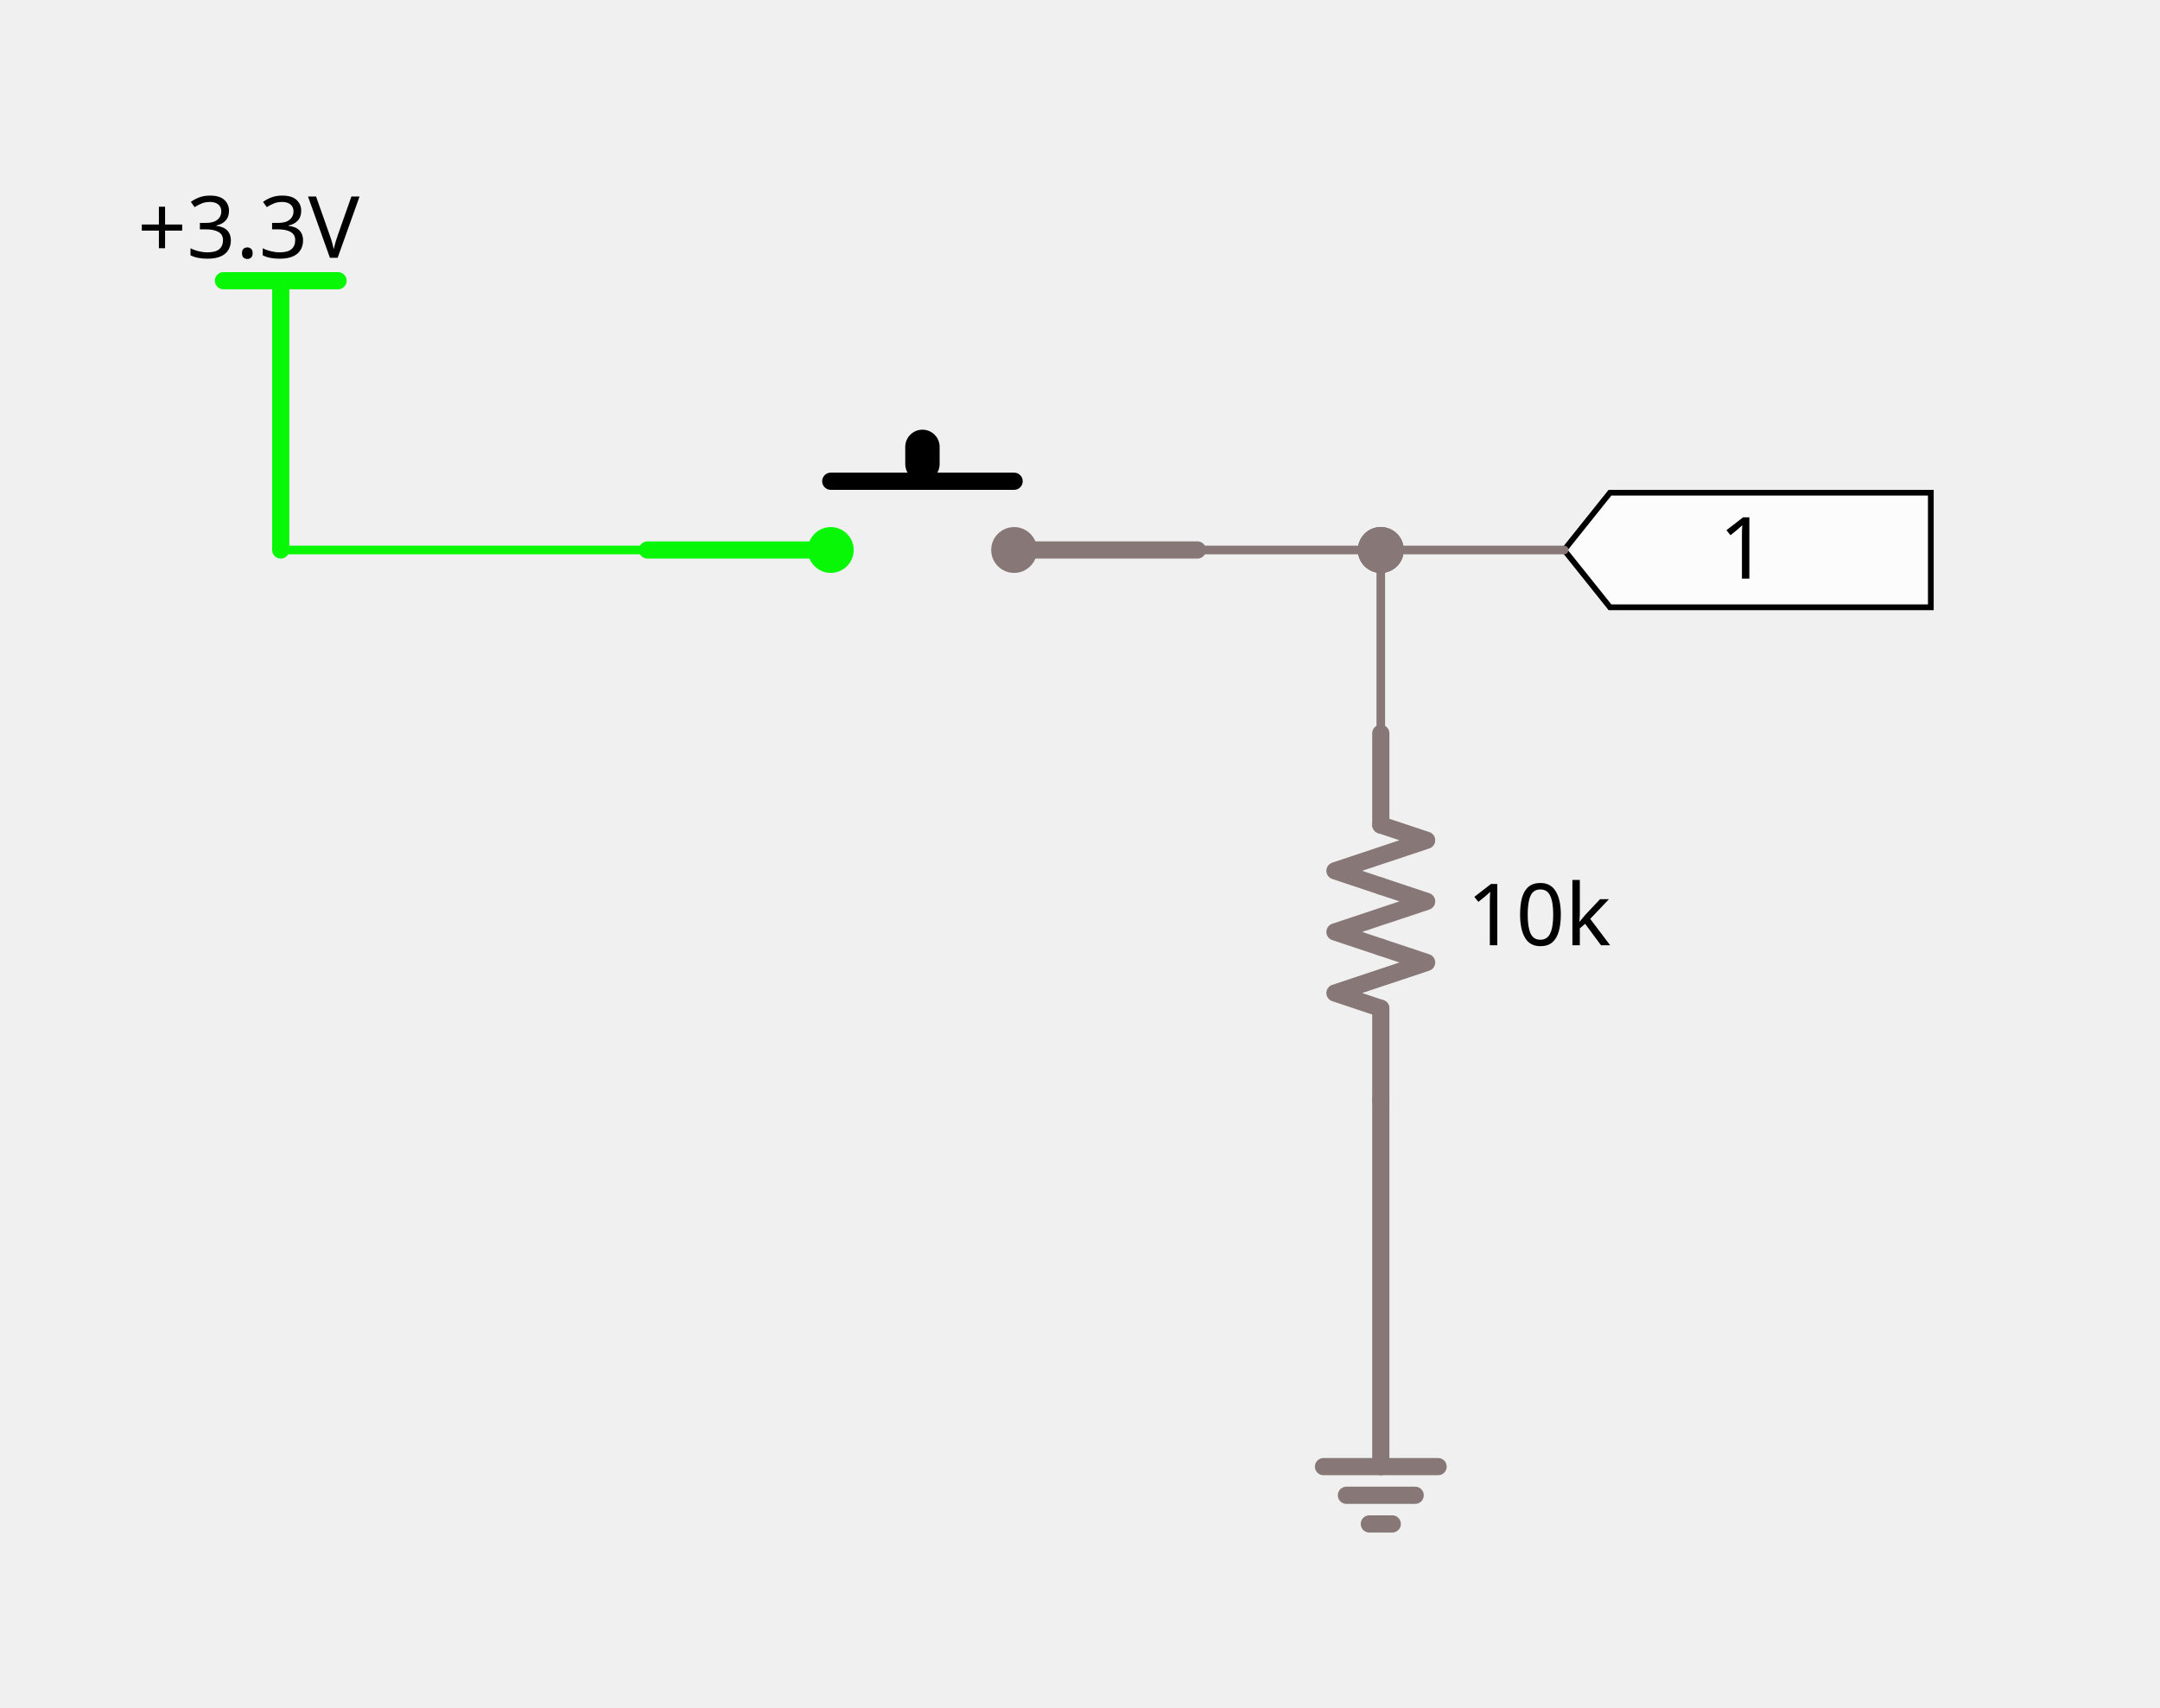
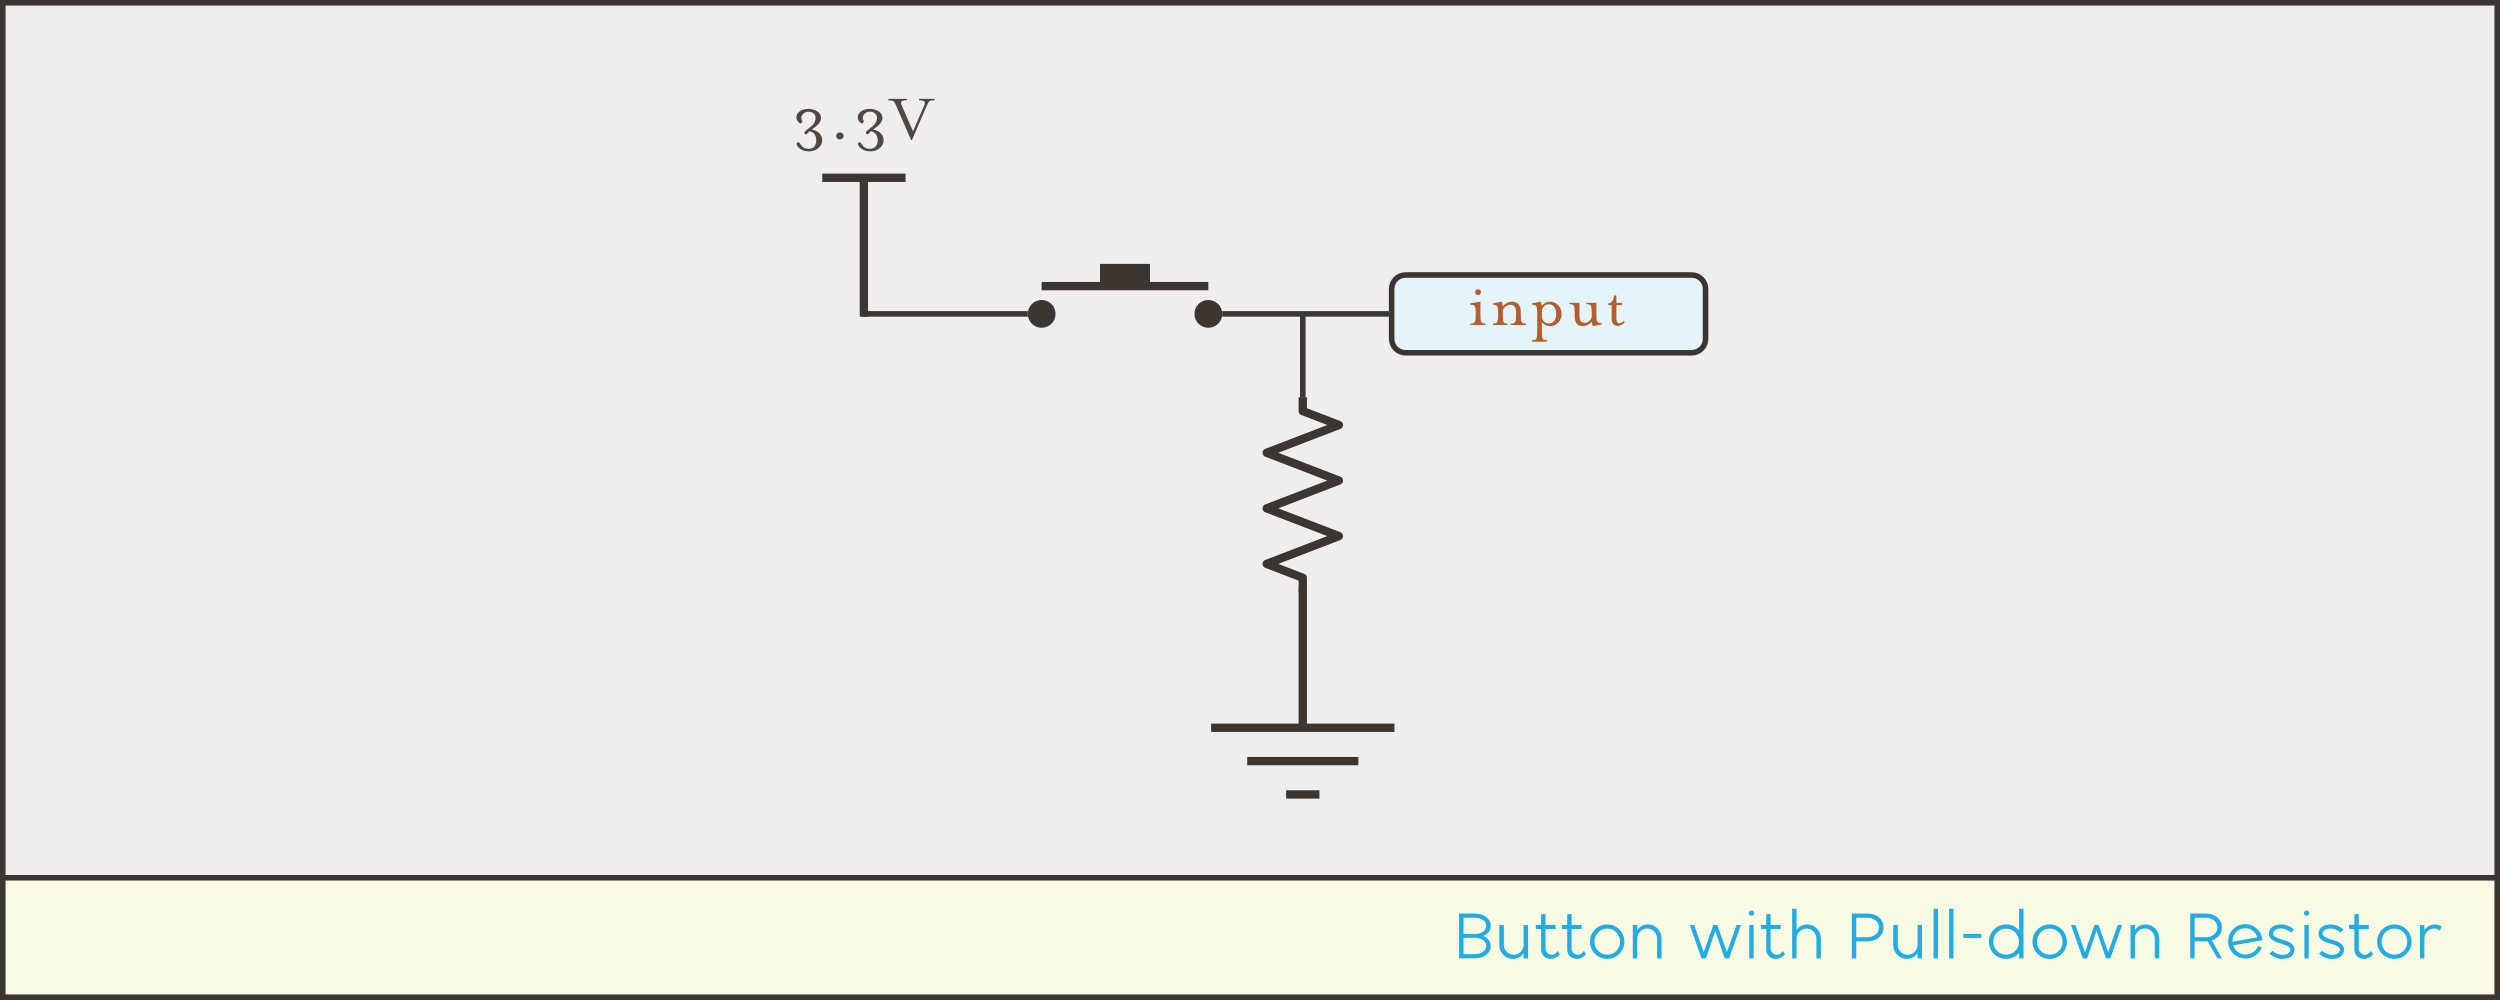
- <svg xmlns="http://www.w3.org/2000/svg" viewBox="47 64 377 298" preserveAspectRatio="xMinYMin meet" version="1.1">
-   <g class="SPST Push Switch">
-     <line x1="160" y1="160" x2="192" y2="160" stroke="#07F707" stroke-opacity="1" stroke-width="3" stroke-linecap="round" fill="none" />
-     <line x1="224" y1="160" x2="256" y2="160" stroke="#877777" stroke-opacity="1" stroke-width="3" stroke-linecap="round" fill="none" />
-     <ellipse cx="192" cy="160" rx="4" ry="4" fill="#07F707" fill-opacity="1" stroke="none" />
-     <ellipse cx="224" cy="160" rx="4" ry="4" fill="#877777" fill-opacity="1" stroke="none" />
-     <line x1="192" y1="148" x2="224" y2="148" stroke="#000000" stroke-opacity="1" stroke-width="3" stroke-linecap="round" fill="none" />
-     <line x1="208" y1="145" x2="208" y2="142" stroke="#000000" stroke-opacity="1" stroke-width="6" stroke-linecap="round" fill="none" />
-   </g>
-   <g class="DC Rail">
-     <line x1="86" y1="113" x2="106" y2="113" stroke="#07F707" stroke-opacity="1" stroke-width="3" stroke-linecap="round" fill="none" />
-     <line x1="96" y1="160" x2="96" y2="113" stroke="#07F707" stroke-opacity="1" stroke-width="3" stroke-linecap="round" fill="none" />
-     <text x="71" y="109" font-family="sans-serif" font-size="15">+3.3V</text>
-   </g>
-   <g class="Port">
-     <polygon fill="#FFFFFF" fill-opacity="0.831" stroke="none" points="320,160 328,150 384,150 384,170 328,170 " />
-     <polygon stroke="#000000" stroke-opacity="1" stroke-width="1" fill="none" points="320,160 328,150 384,150 384,170 328,170 " />
-     <text x="347" y="165" font-family="sans-serif" font-size="15">1</text>
-   </g>
-   <g class="Wire">
-     <line x1="160" y1="160" x2="96" y2="160" stroke="#07F707" stroke-opacity="1" stroke-width="1.5" stroke-linecap="round" fill="none" />
-   </g>
-   <g class="Wire">
-     <line x1="320" y1="160" x2="288" y2="160" stroke="#877777" stroke-opacity="1" stroke-width="1.5" stroke-linecap="round" fill="none" />
-     <ellipse cx="288" cy="160" rx="4" ry="4" fill="#877777" fill-opacity="1" stroke="none" />
-   </g>
-   <g class="Resistor">
-     <line x1="288" y1="192" x2="288" y2="208" stroke="#877777" stroke-opacity="1" stroke-width="3" stroke-linecap="round" fill="none" />
-     <line x1="288" y1="240" x2="288" y2="256" stroke="#877777" stroke-opacity="1" stroke-width="3" stroke-linecap="round" fill="none" />
-     <polyline stroke="#877777" stroke-opacity="1" stroke-linecap="round" stroke-linejoin="round" stroke-width="3" fill="none" points="288,208 296,210.667 288,213.333 280,216 288,218.667 " />
-     <polyline stroke="#877777" stroke-opacity="1" stroke-linecap="round" stroke-linejoin="round" stroke-width="3" fill="none" points="288,218.667 296,221.333 288,224 280,226.667 288,229.333 " />
-     <polyline stroke="#877777" stroke-opacity="1" stroke-linecap="round" stroke-linejoin="round" stroke-width="3" fill="none" points="288,229.333 296,232 288,234.667 280,237.333 288,240 " />
-     <text x="303" y="229" font-family="sans-serif" font-size="15">10k</text>
-   </g>
-   <g class="Ground">
-     <line x1="288" y1="256" x2="288" y2="320" stroke="#877777" stroke-opacity="1" stroke-width="3" stroke-linecap="round" fill="none" />
-     <line x1="298" y1="320" x2="278" y2="320" stroke="#877777" stroke-opacity="1" stroke-width="3" stroke-linecap="round" fill="none" />
-     <line x1="294" y1="325" x2="282" y2="325" stroke="#877777" stroke-opacity="1" stroke-width="3" stroke-linecap="round" fill="none" />
-     <line x1="290" y1="330" x2="286" y2="330" stroke="#877777" stroke-opacity="1" stroke-width="3" stroke-linecap="round" fill="none" />
-   </g>
-   <g class="Wire">
-     <line x1="288" y1="160" x2="256" y2="160" stroke="#877777" stroke-opacity="1" stroke-width="1.5" stroke-linecap="round" fill="none" />
-     <ellipse cx="288" cy="160" rx="4" ry="4" fill="#877777" fill-opacity="1" stroke="none" />
-   </g>
-   <g class="Wire">
-     <line x1="288" y1="192" x2="288" y2="160" stroke="#877777" stroke-opacity="1" stroke-width="1.5" stroke-linecap="round" fill="none" />
-     <ellipse cx="288" cy="160" rx="4" ry="4" fill="#877777" fill-opacity="1" stroke="none" />
+ <svg xmlns="http://www.w3.org/2000/svg" width="900px" height="360px" viewBox="0 0 900 360" version="1.1">
+   <g id="Pull-Down_Circuit" stroke="none" stroke-width="1" fill="none" fill-rule="evenodd">
+     <g id="Illustration_Frame">
+       <rect id="Rectangle" stroke="#3D3530" stroke-width="2" fill="#EEEEEE" x="1" y="1" width="898" height="358" />
+       <rect id="Rectangle-Copy" stroke="#3D3530" stroke-width="2" fill="#F8FAE4" x="1" y="316" width="898" height="43" />
+       <path d="M525.272,345 L525.272,328.872 L530.744,328.872 C532.552,328.872 533.992,329.296 535.064,330.144 C536.136,330.992 536.672,332.048 536.672,333.312 C536.672,334.096 536.436,334.808 535.964,335.448 C535.492,336.088 534.832,336.584 533.984,336.936 C534.832,337.288 535.492,337.784 535.964,338.424 C536.436,339.064 536.672,339.784 536.672,340.584 C536.672,341.848 536.136,342.9 535.064,343.74 C533.992,344.58 532.552,345 530.744,345 L525.272,345 Z M526.856,336.264 L530.744,336.264 C532.04,336.264 533.08,335.984 533.864,335.424 C534.648,334.864 535.04,334.168 535.04,333.336 C535.04,332.488 534.648,331.784 533.864,331.224 C533.08,330.664 532.04,330.384 530.744,330.384 L526.856,330.384 L526.856,336.264 Z M526.856,343.488 L530.744,343.488 C532.04,343.488 533.08,343.208 533.864,342.648 C534.648,342.088 535.04,341.384 535.04,340.536 C535.04,339.704 534.648,339.008 533.864,338.448 C533.08,337.888 532.04,337.608 530.744,337.608 L526.856,337.608 L526.856,343.488 Z M548.499,333 L550.083,333 L550.083,345 L548.499,345 L548.499,343.224 C547.523,344.536 546.243,345.192 544.659,345.192 C543.267,345.192 542.099,344.7 541.155,343.716 C540.211,342.732 539.739,341.52 539.739,340.08 L539.739,333 L541.371,333 L541.371,340.032 C541.371,341.056 541.715,341.924 542.403,342.636 C543.091,343.348 543.931,343.704 544.923,343.704 C545.931,343.704 546.779,343.348 547.467,342.636 C548.155,341.924 548.499,341.056 548.499,340.032 L548.499,333 Z M560.757,342.312 L561.549,343.536 C561.453,343.664 561.325,343.816 561.165,343.992 C561.005,344.168 560.645,344.412 560.085,344.724 C559.525,345.036 558.949,345.192 558.357,345.192 C557.349,345.192 556.505,344.892 555.825,344.292 C555.145,343.692 554.805,342.824 554.805,341.688 L554.805,334.44 L552.885,334.44 L552.885,332.976 L554.805,332.976 L554.805,329.184 L556.389,328.992 L556.389,332.976 L560.013,332.976 L560.013,334.44 L556.389,334.44 L556.389,341.328 C556.389,342.064 556.617,342.648 557.073,343.08 C557.529,343.512 558.053,343.728 558.645,343.728 C559.013,343.728 559.373,343.616 559.725,343.392 C560.077,343.168 560.337,342.948 560.505,342.732 C560.673,342.516 560.757,342.376 560.757,342.312 Z M570.136,342.312 L570.928,343.536 C570.832,343.664 570.704,343.816 570.544,343.992 C570.384,344.168 570.024,344.412 569.464,344.724 C568.904,345.036 568.328,345.192 567.736,345.192 C566.728,345.192 565.884,344.892 565.204,344.292 C564.524,343.692 564.184,342.824 564.184,341.688 L564.184,334.44 L562.264,334.44 L562.264,332.976 L564.184,332.976 L564.184,329.184 L565.768,328.992 L565.768,332.976 L569.392,332.976 L569.392,334.44 L565.768,334.44 L565.768,341.328 C565.768,342.064 565.996,342.648 566.452,343.08 C566.908,343.512 567.432,343.728 568.024,343.728 C568.392,343.728 568.752,343.616 569.104,343.392 C569.456,343.168 569.716,342.948 569.884,342.732 C570.052,342.516 570.136,342.376 570.136,342.312 Z M582.947,343.368 C581.747,344.584 580.291,345.192 578.579,345.192 C576.867,345.192 575.407,344.588 574.199,343.38 C572.991,342.172 572.387,340.712 572.387,339 C572.387,337.288 572.991,335.828 574.199,334.62 C575.407,333.412 576.867,332.808 578.579,332.808 C580.291,332.808 581.751,333.412 582.959,334.62 C584.167,335.828 584.771,337.288 584.771,339 C584.771,340.696 584.163,342.152 582.947,343.368 Z M578.603,343.68 C579.899,343.68 580.991,343.228 581.879,342.324 C582.767,341.42 583.211,340.312 583.211,339 C583.211,337.688 582.767,336.576 581.879,335.664 C580.991,334.752 579.899,334.296 578.603,334.296 C577.323,334.296 576.235,334.752 575.339,335.664 C574.443,336.576 573.995,337.688 573.995,339 C573.995,340.312 574.443,341.42 575.339,342.324 C576.235,343.228 577.323,343.68 578.603,343.68 Z M593.237,332.808 C594.629,332.808 595.797,333.3 596.741,334.284 C597.685,335.268 598.157,336.48 598.157,337.92 L598.157,345 L596.549,345 L596.549,337.968 C596.549,336.944 596.201,336.072 595.505,335.352 C594.809,334.632 593.965,334.272 592.973,334.272 C591.981,334.272 591.137,334.632 590.441,335.352 C589.745,336.072 589.397,336.944 589.397,337.968 L589.397,345 L587.813,345 L587.813,333 L589.397,333 L589.397,334.776 C590.373,333.464 591.653,332.808 593.237,332.808 Z M625.147,333 L626.731,333 L622.483,345 L620.899,345 L617.515,335.112 L614.131,345 L612.547,345 L608.323,333 L609.907,333 L613.339,342.768 L616.795,333 L618.235,333 L621.691,342.768 L625.147,333 Z M631.189,329.4 C631.013,329.592 630.789,329.688 630.517,329.688 C630.245,329.688 630.017,329.592 629.833,329.4 C629.649,329.208 629.557,328.984 629.557,328.728 C629.557,328.472 629.649,328.248 629.833,328.056 C630.017,327.864 630.245,327.768 630.517,327.768 C630.789,327.768 631.017,327.864 631.201,328.056 C631.385,328.248 631.477,328.472 631.477,328.728 C631.477,328.984 631.381,329.208 631.189,329.4 Z M629.725,345 L629.725,333 L631.309,333 L631.309,345 L629.725,345 Z M641.792,342.312 L642.584,343.536 C642.488,343.664 642.36,343.816 642.2,343.992 C642.04,344.168 641.68,344.412 641.12,344.724 C640.56,345.036 639.984,345.192 639.392,345.192 C638.384,345.192 637.54,344.892 636.86,344.292 C636.18,343.692 635.84,342.824 635.84,341.688 L635.84,334.44 L633.92,334.44 L633.92,332.976 L635.84,332.976 L635.84,329.184 L637.424,328.992 L637.424,332.976 L641.048,332.976 L641.048,334.44 L637.424,334.44 L637.424,341.328 C637.424,342.064 637.652,342.648 638.108,343.08 C638.564,343.512 639.088,343.728 639.68,343.728 C640.048,343.728 640.408,343.616 640.76,343.392 C641.112,343.168 641.372,342.948 641.54,342.732 C641.708,342.516 641.792,342.376 641.792,342.312 Z M650.595,332.808 C651.987,332.808 653.155,333.308 654.099,334.308 C655.043,335.308 655.515,336.528 655.515,337.968 L655.515,345 L653.907,345 L653.907,337.992 C653.907,336.952 653.563,336.076 652.875,335.364 C652.187,334.652 651.339,334.296 650.331,334.296 C649.339,334.296 648.495,334.652 647.799,335.364 C647.103,336.076 646.755,336.944 646.755,337.968 L646.755,345 L645.171,345 L645.171,327.144 L646.755,327.144 L646.755,334.776 C647.731,333.464 649.011,332.808 650.595,332.808 Z M666.664,345 L666.664,328.872 L672.136,328.872 C673.944,328.872 675.384,329.348 676.456,330.3 C677.528,331.252 678.064,332.448 678.064,333.888 C678.064,335.312 677.528,336.504 676.456,337.464 C675.384,338.424 673.944,338.904 672.136,338.904 L668.248,338.904 L668.248,345 L666.664,345 Z M668.248,337.392 L672.136,337.392 C673.432,337.392 674.472,337.06 675.256,336.396 C676.04,335.732 676.432,334.896 676.432,333.888 C676.432,332.896 676.04,332.064 675.256,331.392 C674.472,330.72 673.432,330.384 672.136,330.384 L668.248,330.384 L668.248,337.392 Z M690.323,333 L691.907,333 L691.907,345 L690.323,345 L690.323,343.224 C689.347,344.536 688.067,345.192 686.483,345.192 C685.091,345.192 683.923,344.7 682.979,343.716 C682.035,342.732 681.563,341.52 681.563,340.08 L681.563,333 L683.195,333 L683.195,340.032 C683.195,341.056 683.539,341.924 684.227,342.636 C684.915,343.348 685.755,343.704 686.747,343.704 C687.755,343.704 688.603,343.348 689.291,342.636 C689.979,341.924 690.323,341.056 690.323,340.032 L690.323,333 Z M696.077,345 L696.077,327.144 L697.661,327.144 L697.661,345 L696.077,345 Z M701.664,345 L701.664,327.144 L703.248,327.144 L703.248,345 L701.664,345 Z M713.251,337.656 L706.795,337.656 L706.795,336.216 L713.251,336.216 L713.251,337.656 Z M726.877,327.144 L728.461,327.144 L728.461,345 L726.877,345 L726.877,343.056 C725.645,344.48 724.085,345.192 722.197,345.192 C720.485,345.192 719.025,344.588 717.817,343.38 C716.609,342.172 716.005,340.712 716.005,339 C716.005,337.288 716.609,335.828 717.817,334.62 C719.025,333.412 720.485,332.808 722.197,332.808 C724.101,332.808 725.661,333.52 726.877,334.944 L726.877,327.144 Z M718.933,342.336 C719.829,343.232 720.925,343.68 722.221,343.68 C723.517,343.68 724.609,343.228 725.497,342.324 C726.385,341.42 726.829,340.312 726.829,339 C726.829,337.688 726.385,336.58 725.497,335.676 C724.609,334.772 723.517,334.32 722.221,334.32 C720.925,334.32 719.829,334.772 718.933,335.676 C718.037,336.58 717.589,337.688 717.589,339 C717.589,340.312 718.037,341.424 718.933,342.336 Z M742.256,343.368 C741.056,344.584 739.6,345.192 737.888,345.192 C736.176,345.192 734.716,344.588 733.508,343.38 C732.3,342.172 731.696,340.712 731.696,339 C731.696,337.288 732.3,335.828 733.508,334.62 C734.716,333.412 736.176,332.808 737.888,332.808 C739.6,332.808 741.06,333.412 742.268,334.62 C743.476,335.828 744.08,337.288 744.08,339 C744.08,340.696 743.472,342.152 742.256,343.368 Z M737.912,343.68 C739.208,343.68 740.3,343.228 741.188,342.324 C742.076,341.42 742.52,340.312 742.52,339 C742.52,337.688 742.076,336.576 741.188,335.664 C740.3,334.752 739.208,334.296 737.912,334.296 C736.632,334.296 735.544,334.752 734.648,335.664 C733.752,336.576 733.304,337.688 733.304,339 C733.304,340.312 733.752,341.42 734.648,342.324 C735.544,343.228 736.632,343.68 737.912,343.68 Z M762.387,333 L763.971,333 L759.723,345 L758.139,345 L754.755,335.112 L751.371,345 L749.787,345 L745.563,333 L747.147,333 L750.579,342.768 L754.035,333 L755.475,333 L758.931,342.768 L762.387,333 Z M772.413,332.808 C773.805,332.808 774.973,333.3 775.917,334.284 C776.861,335.268 777.333,336.48 777.333,337.92 L777.333,345 L775.725,345 L775.725,337.968 C775.725,336.944 775.377,336.072 774.681,335.352 C773.985,334.632 773.141,334.272 772.149,334.272 C771.157,334.272 770.313,334.632 769.617,335.352 C768.921,336.072 768.573,336.944 768.573,337.968 L768.573,345 L766.989,345 L766.989,333 L768.573,333 L768.573,334.776 C769.549,333.464 770.829,332.808 772.413,332.808 Z M788.483,345 L788.483,328.872 L793.955,328.872 C795.763,328.872 797.203,329.348 798.275,330.3 C799.347,331.252 799.883,332.448 799.883,333.888 C799.883,334.96 799.567,335.912 798.935,336.744 C798.303,337.576 797.419,338.168 796.283,338.52 L799.883,345 L798.227,345 L794.795,338.856 L793.811,338.904 L790.067,338.904 L790.067,345 L788.483,345 Z M790.067,337.392 L793.955,337.392 C795.251,337.392 796.291,337.06 797.075,336.396 C797.859,335.732 798.251,334.896 798.251,333.888 C798.251,332.896 797.859,332.064 797.075,331.392 C796.291,330.72 795.251,330.384 793.955,330.384 L790.067,330.384 L790.067,337.392 Z M808.325,343.608 C809.397,343.608 810.357,343.304 811.205,342.696 C812.053,342.088 812.629,341.376 812.933,340.56 L814.277,341.04 C813.909,342.048 813.193,342.976 812.129,343.824 C811.065,344.672 809.797,345.088 808.325,345.072 C806.981,345.072 805.753,344.656 804.641,343.824 C803.529,342.992 802.773,341.928 802.373,340.632 C802.213,340.104 802.133,339.528 802.133,338.904 C802.133,337.176 802.733,335.712 803.933,334.512 C805.133,333.312 806.597,332.704 808.325,332.688 C809.893,332.704 811.261,333.232 812.429,334.272 C813.597,335.312 814.269,336.6 814.445,338.136 C814.461,338.216 814.469,338.32 814.469,338.448 L803.981,340.344 C804.253,341.304 804.797,342.092 805.613,342.708 C806.429,343.324 807.333,343.624 808.325,343.608 Z M808.181,334.152 C806.981,334.168 805.953,334.6 805.097,335.448 C804.241,336.296 803.781,337.312 803.717,338.496 C803.717,338.544 803.721,338.628 803.729,338.748 C803.737,338.868 803.741,338.968 803.741,339.048 L812.669,337.44 C812.365,336.464 811.797,335.668 810.965,335.052 C810.133,334.436 809.205,334.136 808.181,334.152 Z M821.592,345.192 C821.048,345.192 820.52,345.124 820.008,344.988 C819.496,344.852 819.068,344.692 818.724,344.508 C818.38,344.324 818.072,344.136 817.8,343.944 C817.528,343.752 817.328,343.592 817.2,343.464 L817.008,343.248 L818.136,342.288 C818.248,342.4 818.404,342.536 818.604,342.696 C818.804,342.856 819.208,343.072 819.816,343.344 C820.424,343.616 821.024,343.752 821.616,343.752 C822.496,343.752 823.2,343.584 823.728,343.248 C824.256,342.912 824.52,342.44 824.52,341.832 C824.52,341.4 824.256,341.028 823.728,340.716 C823.2,340.404 822.56,340.136 821.808,339.912 C821.056,339.688 820.3,339.44 819.54,339.168 C818.78,338.896 818.136,338.512 817.608,338.016 C817.08,337.52 816.816,336.912 816.816,336.192 C816.816,335.2 817.188,334.388 817.932,333.756 C818.676,333.124 819.776,332.808 821.232,332.808 C822.096,332.808 822.912,332.968 823.68,333.288 C824.448,333.608 825,333.928 825.336,334.248 L825.84,334.728 L824.712,335.712 C824.6,335.6 824.444,335.464 824.244,335.304 C824.044,335.144 823.64,334.928 823.032,334.656 C822.424,334.384 821.816,334.248 821.208,334.248 C820.344,334.248 819.644,334.416 819.108,334.752 C818.572,335.088 818.304,335.56 818.304,336.168 C818.304,336.6 818.568,336.972 819.096,337.284 C819.624,337.596 820.264,337.864 821.016,338.088 C821.768,338.312 822.524,338.556 823.284,338.82 C824.044,339.084 824.688,339.468 825.216,339.972 C825.744,340.476 826.008,341.088 826.008,341.808 C826.008,342.816 825.64,343.632 824.904,344.256 C824.168,344.88 823.064,345.192 821.592,345.192 Z M831.043,329.4 C830.867,329.592 830.643,329.688 830.371,329.688 C830.099,329.688 829.871,329.592 829.687,329.4 C829.503,329.208 829.411,328.984 829.411,328.728 C829.411,328.472 829.503,328.248 829.687,328.056 C829.871,327.864 830.099,327.768 830.371,327.768 C830.643,327.768 830.871,327.864 831.055,328.056 C831.239,328.248 831.331,328.472 831.331,328.728 C831.331,328.984 831.235,329.208 831.043,329.4 Z M829.579,345 L829.579,333 L831.163,333 L831.163,345 L829.579,345 Z M839.437,345.192 C838.893,345.192 838.365,345.124 837.853,344.988 C837.341,344.852 836.913,344.692 836.569,344.508 C836.225,344.324 835.917,344.136 835.645,343.944 C835.373,343.752 835.173,343.592 835.045,343.464 L834.853,343.248 L835.981,342.288 C836.093,342.4 836.249,342.536 836.449,342.696 C836.649,342.856 837.053,343.072 837.661,343.344 C838.269,343.616 838.869,343.752 839.461,343.752 C840.341,343.752 841.045,343.584 841.573,343.248 C842.101,342.912 842.365,342.44 842.365,341.832 C842.365,341.4 842.101,341.028 841.573,340.716 C841.045,340.404 840.405,340.136 839.653,339.912 C838.901,339.688 838.145,339.44 837.385,339.168 C836.625,338.896 835.981,338.512 835.453,338.016 C834.925,337.52 834.661,336.912 834.661,336.192 C834.661,335.2 835.033,334.388 835.777,333.756 C836.521,333.124 837.621,332.808 839.077,332.808 C839.941,332.808 840.757,332.968 841.525,333.288 C842.293,333.608 842.845,333.928 843.181,334.248 L843.685,334.728 L842.557,335.712 C842.445,335.6 842.289,335.464 842.089,335.304 C841.889,335.144 841.485,334.928 840.877,334.656 C840.269,334.384 839.661,334.248 839.053,334.248 C838.189,334.248 837.489,334.416 836.953,334.752 C836.417,335.088 836.149,335.56 836.149,336.168 C836.149,336.6 836.413,336.972 836.941,337.284 C837.469,337.596 838.109,337.864 838.861,338.088 C839.613,338.312 840.369,338.556 841.129,338.82 C841.889,339.084 842.533,339.468 843.061,339.972 C843.589,340.476 843.853,341.088 843.853,341.808 C843.853,342.816 843.485,343.632 842.749,344.256 C842.013,344.88 840.909,345.192 839.437,345.192 Z M853.52,342.312 L854.312,343.536 C854.216,343.664 854.088,343.816 853.928,343.992 C853.768,344.168 853.408,344.412 852.848,344.724 C852.288,345.036 851.712,345.192 851.12,345.192 C850.112,345.192 849.268,344.892 848.588,344.292 C847.908,343.692 847.568,342.824 847.568,341.688 L847.568,334.44 L845.648,334.44 L845.648,332.976 L847.568,332.976 L847.568,329.184 L849.152,328.992 L849.152,332.976 L852.776,332.976 L852.776,334.44 L849.152,334.44 L849.152,341.328 C849.152,342.064 849.38,342.648 849.836,343.08 C850.292,343.512 850.816,343.728 851.408,343.728 C851.776,343.728 852.136,343.616 852.488,343.392 C852.84,343.168 853.1,342.948 853.268,342.732 C853.436,342.516 853.52,342.376 853.52,342.312 Z M866.331,343.368 C865.131,344.584 863.675,345.192 861.963,345.192 C860.251,345.192 858.791,344.588 857.583,343.38 C856.375,342.172 855.771,340.712 855.771,339 C855.771,337.288 856.375,335.828 857.583,334.62 C858.791,333.412 860.251,332.808 861.963,332.808 C863.675,332.808 865.135,333.412 866.343,334.62 C867.551,335.828 868.155,337.288 868.155,339 C868.155,340.696 867.547,342.152 866.331,343.368 Z M861.987,343.68 C863.283,343.68 864.375,343.228 865.263,342.324 C866.151,341.42 866.595,340.312 866.595,339 C866.595,337.688 866.151,336.576 865.263,335.664 C864.375,334.752 863.283,334.296 861.987,334.296 C860.707,334.296 859.619,334.752 858.723,335.664 C857.827,336.576 857.379,337.688 857.379,339 C857.379,340.312 857.827,341.42 858.723,342.324 C859.619,343.228 860.707,343.68 861.987,343.68 Z M876.621,332.808 C877.469,332.808 878.245,333.016 878.949,333.432 L878.397,335.016 C877.725,334.52 877.045,334.272 876.357,334.272 C875.349,334.272 874.501,334.628 873.813,335.34 C873.125,336.052 872.781,336.928 872.781,337.968 L872.781,345 L871.197,345 L871.197,333 L872.781,333 L872.781,334.776 C873.757,333.464 875.037,332.808 876.621,332.808 Z" id="ButtonwithPull-downResistor" fill="#23ABE3" fill-rule="nonzero" />
+     </g>
+     <g id="Ground" transform="translate(436, 212)" stroke="#3D3530">
+       <g transform="translate(33, 37.5) rotate(-90) translate(-33, -37.5) translate(-4.5, 4.5)">
+         <path d="M25,33 L75,33" id="Path-2-Copy" stroke-width="3" />
+         <path d="M13,13 L13,53" id="Path-4" stroke-width="3" />
+         <path d="M1,27 L1,39" id="Path-4-Copy" stroke-width="3" />
+         <path d="M25,0 L25,66" id="Path-3-Copy" stroke-width="3" />
+       </g>
+     </g>
+     <g id="Resistor" transform="translate(469, 178) rotate(-270) translate(-469, -178) translate(434, 165)" stroke="#3D3530" stroke-linejoin="round" stroke-width="3">
+       <polyline points="0 13 5 13 10 0 20 26 30 0 40 26 50 0 60 26 65 13 70 13" />
+     </g>
+     <g id="Circuit" transform="translate(285, 33)">
+       <g id="Output-Label" transform="translate(215, 65)">
+         <rect id="Rectangle-Copy-2" stroke="#3D3530" stroke-width="2" fill="#E3F4FB" x="1" y="1" width="113" height="28" rx="5" />
+         <path d="M34.856,19 L29.36,19 L29.36,18.496 C30.16,18.496 30.676,18.328 30.908,17.992 C31.14,17.656 31.256,16.888 31.256,15.688 L31.256,14.488 C31.256,13.304 31.14,12.544 30.908,12.208 C30.676,11.872 30.16,11.704 29.36,11.704 L29.36,11.2 L32.96,10.6 L32.96,15.688 C32.96,16.888 33.076,17.656 33.308,17.992 C33.54,18.328 34.056,18.496 34.856,18.496 L34.856,19 Z M33.152,7.168 C33.152,7.472 33.048,7.728 32.84,7.936 C32.632,8.144 32.384,8.248 32.096,8.248 C31.808,8.248 31.56,8.144 31.352,7.936 C31.144,7.728 31.04,7.472 31.04,7.168 C31.04,6.88 31.144,6.632 31.352,6.424 C31.56,6.216 31.808,6.112 32.096,6.112 C32.384,6.112 32.632,6.216 32.84,6.424 C33.048,6.632 33.152,6.88 33.152,7.168 Z M41.024,12.328 C41.936,11.176 43.048,10.6 44.36,10.6 C45.4,10.6 46.18,10.928 46.7,11.584 C47.22,12.24 47.48,13.104 47.48,14.176 L47.48,15.688 C47.48,16.888 47.596,17.656 47.828,17.992 C48.06,18.328 48.576,18.496 49.376,18.496 L49.376,19 L43.88,19 L43.88,18.496 C44.664,18.496 45.176,18.324 45.416,17.98 C45.656,17.636 45.776,16.872 45.776,15.688 L45.776,14.296 C45.776,12.584 45.112,11.728 43.784,11.728 C43.096,11.728 42.464,11.968 41.888,12.448 C41.312,12.928 41.024,13.488 41.024,14.128 L41.024,15.688 C41.024,16.92 41.12,17.696 41.312,18.016 C41.504,18.336 41.968,18.496 42.704,18.496 L42.704,19 L37.424,19 L37.424,18.496 C38.224,18.496 38.74,18.328 38.972,17.992 C39.204,17.656 39.32,16.888 39.32,15.688 L39.32,14.488 C39.32,13.304 39.204,12.544 38.972,12.208 C38.74,11.872 38.224,11.704 37.424,11.704 L37.424,11.2 L40.616,10.6 C40.76,10.904 40.896,11.48 41.024,12.328 Z M59.552,17.488 C60.016,16.832 60.248,16 60.248,14.992 C60.248,13.984 60.016,13.16 59.552,12.52 C59.088,11.88 58.416,11.56 57.536,11.56 C56.992,11.56 56.508,11.728 56.084,12.064 C55.66,12.4 55.328,12.856 55.088,13.432 L55.088,16.528 C55.328,17.12 55.66,17.588 56.084,17.932 C56.508,18.276 56.992,18.448 57.536,18.448 C58.416,18.448 59.088,18.128 59.552,17.488 Z M55.088,21.712 C55.088,22.896 55.204,23.656 55.436,23.992 C55.668,24.328 56.184,24.496 56.984,24.496 L56.984,25 L51.488,25 L51.488,24.496 C52.288,24.496 52.804,24.332 53.036,24.004 C53.268,23.676 53.384,22.912 53.384,21.712 L53.384,14.488 C53.384,13.288 53.268,12.524 53.036,12.196 C52.804,11.868 52.288,11.704 51.488,11.704 L51.488,11.2 L54.704,10.6 C54.8,10.776 54.92,11.264 55.064,12.064 C55.88,11.088 56.872,10.6 58.04,10.6 C59.176,10.6 60.152,11.028 60.968,11.884 C61.784,12.74 62.192,13.776 62.192,14.992 C62.192,16.208 61.784,17.248 60.968,18.112 C60.152,18.976 59.176,19.408 58.04,19.408 C56.856,19.408 55.872,18.928 55.088,17.968 L55.088,21.712 Z M76.616,18.808 L73.4,19.408 C73.272,19.152 73.144,18.64 73.016,17.872 C72.024,18.896 70.976,19.408 69.872,19.408 C67.888,19.408 66.896,18.208 66.896,15.808 L66.896,14.296 C66.896,13.096 66.78,12.328 66.548,11.992 C66.316,11.656 65.8,11.488 65,11.488 L65,11.008 L68.6,11.008 L68.6,15.688 C68.6,17.4 69.208,18.256 70.424,18.256 C70.968,18.256 71.536,18.028 72.128,17.572 C72.72,17.116 73.016,16.552 73.016,15.88 L73.016,14.296 C73.016,13.096 72.9,12.328 72.668,11.992 C72.436,11.656 71.912,11.488 71.096,11.488 L71.096,11.008 L74.696,11.008 L74.696,15.496 C74.696,16.696 74.812,17.464 75.044,17.8 C75.276,18.136 75.8,18.304 76.616,18.304 L76.616,18.808 Z M80.192,11.848 L78.944,11.848 L78.944,11.272 C79.632,11.128 80.136,10.816 80.456,10.336 C80.776,9.856 80.984,9.2 81.08,8.368 L81.896,8.368 L81.896,11.008 L83.984,11.008 L83.984,11.848 L81.896,11.848 L81.896,16.648 C81.896,17.8 82.256,18.376 82.976,18.376 C83.44,18.376 83.96,18.104 84.536,17.56 L84.944,17.968 C84.608,18.368 84.204,18.696 83.732,18.952 C83.26,19.208 82.824,19.336 82.424,19.336 C81.736,19.336 81.192,19.112 80.792,18.664 C80.392,18.216 80.192,17.544 80.192,16.648 L80.192,11.848 Z" id="input" fill="#B35E2C" fill-rule="nonzero" />
+       </g>
+       <g id="DC_Rail" transform="translate(11, 30)" stroke="#3D3530">
+         <g transform="translate(15, 25.5) rotate(-90) translate(-15, -25.5) translate(-10.5, 10.5)">
+           <path d="M-5.32907052e-15,15 L50,15" id="Path-2-Copy" stroke-width="3" />
+           <path d="M50,-4.26325641e-14 L50,30" id="Path-4" stroke-width="3" />
+         </g>
+       </g>
+       <path d="M6.44,14.24 C6.328,14.336 6.188,14.484 6.02,14.684 C5.852,14.884 5.696,15.044 5.552,15.164 C5.408,15.284 5.264,15.344 5.12,15.344 C4.992,15.344 4.876,15.292 4.772,15.188 C4.668,15.084 4.616,14.952 4.616,14.792 C4.616,14.504 4.824,14.208 5.24,13.904 L7.016,12.488 C7.48,12.136 7.86,11.684 8.156,11.132 C8.452,10.58 8.6,10.008 8.6,9.416 C8.6,8.744 8.36,8.208 7.88,7.808 C7.4,7.408 6.768,7.208 5.984,7.208 C5.152,7.208 4.456,7.56 3.896,8.264 C3.336,8.968 3.344,9.816 3.92,10.808 L3.2,11.552 C2.272,10.992 1.772,10.284 1.7,9.428 C1.628,8.572 1.992,7.82 2.792,7.172 C3.592,6.524 4.656,6.2 5.984,6.2 C7.216,6.2 8.288,6.496 9.2,7.088 C10.112,7.68 10.568,8.456 10.568,9.416 C10.568,9.768 10.492,10.128 10.34,10.496 C10.188,10.864 10.004,11.176 9.788,11.432 C9.572,11.688 9.356,11.924 9.14,12.14 C8.924,12.356 8.744,12.52 8.6,12.632 L8.36,12.776 L7.256,13.616 C8.408,13.856 9.32,14.328 9.992,15.032 C10.664,15.736 11,16.552 11,17.48 C11,18.584 10.54,19.528 9.62,20.312 C8.7,21.096 7.568,21.488 6.224,21.488 C4.928,21.488 3.864,21.176 3.032,20.552 C2.2,19.928 1.784,19.336 1.784,18.776 C1.784,18.408 1.992,18.224 2.408,18.224 C2.568,18.224 2.708,18.296 2.828,18.44 C2.948,18.584 3.084,18.784 3.236,19.04 C3.388,19.296 3.536,19.496 3.68,19.64 C4.272,20.264 5.056,20.576 6.032,20.576 C6.976,20.576 7.684,20.292 8.156,19.724 C8.628,19.156 8.864,18.408 8.864,17.48 C8.864,16.712 8.668,16.024 8.276,15.416 C7.884,14.808 7.272,14.416 6.44,14.24 Z M18.704,15.944 C18.704,16.28 18.568,16.572 18.296,16.82 C18.024,17.068 17.704,17.192 17.336,17.192 C16.968,17.192 16.656,17.068 16.4,16.82 C16.144,16.572 16.016,16.28 16.016,15.944 C16.016,15.592 16.144,15.292 16.4,15.044 C16.656,14.796 16.968,14.672 17.336,14.672 C17.704,14.672 18.024,14.796 18.296,15.044 C18.568,15.292 18.704,15.592 18.704,15.944 Z M28.544,14.24 C28.432,14.336 28.292,14.484 28.124,14.684 C27.956,14.884 27.8,15.044 27.656,15.164 C27.512,15.284 27.368,15.344 27.224,15.344 C27.096,15.344 26.98,15.292 26.876,15.188 C26.772,15.084 26.72,14.952 26.72,14.792 C26.72,14.504 26.928,14.208 27.344,13.904 L29.12,12.488 C29.584,12.136 29.964,11.684 30.26,11.132 C30.556,10.58 30.704,10.008 30.704,9.416 C30.704,8.744 30.464,8.208 29.984,7.808 C29.504,7.408 28.872,7.208 28.088,7.208 C27.256,7.208 26.56,7.56 26,8.264 C25.44,8.968 25.448,9.816 26.024,10.808 L25.304,11.552 C24.376,10.992 23.876,10.284 23.804,9.428 C23.732,8.572 24.096,7.82 24.896,7.172 C25.696,6.524 26.76,6.2 28.088,6.2 C29.32,6.2 30.392,6.496 31.304,7.088 C32.216,7.68 32.672,8.456 32.672,9.416 C32.672,9.768 32.596,10.128 32.444,10.496 C32.292,10.864 32.108,11.176 31.892,11.432 C31.676,11.688 31.46,11.924 31.244,12.14 C31.028,12.356 30.848,12.52 30.704,12.632 L30.464,12.776 L29.36,13.616 C30.512,13.856 31.424,14.328 32.096,15.032 C32.768,15.736 33.104,16.552 33.104,17.48 C33.104,18.584 32.644,19.528 31.724,20.312 C30.804,21.096 29.672,21.488 28.328,21.488 C27.032,21.488 25.968,21.176 25.136,20.552 C24.304,19.928 23.888,19.336 23.888,18.776 C23.888,18.408 24.096,18.224 24.512,18.224 C24.672,18.224 24.812,18.296 24.932,18.44 C25.052,18.584 25.188,18.784 25.34,19.04 C25.492,19.296 25.64,19.496 25.784,19.64 C26.376,20.264 27.16,20.576 28.136,20.576 C29.08,20.576 29.788,20.292 30.26,19.724 C30.732,19.156 30.968,18.408 30.968,17.48 C30.968,16.712 30.772,16.024 30.38,15.416 C29.988,14.808 29.376,14.416 28.544,14.24 Z M51.44,3.104 C50.496,3.104 49.884,3.22 49.604,3.452 C49.324,3.684 48.984,4.264 48.584,5.192 L43.304,17.408 L42.992,17.408 L37.688,5.192 C37.288,4.264 36.948,3.684 36.668,3.452 C36.388,3.22 35.776,3.104 34.832,3.104 L34.832,2.6 L41.48,2.6 L41.48,3.104 C40.488,3.104 39.852,3.244 39.572,3.524 C39.292,3.804 39.304,4.272 39.608,4.928 L43.688,14.264 L47.72,4.928 C48.024,4.272 48.036,3.804 47.756,3.524 C47.476,3.244 46.84,3.104 45.848,3.104 L45.848,2.6 L51.44,2.6 L51.44,3.104 Z" id="3.3V" fill="#524740" fill-rule="nonzero" />
+       <g id="Pushbutton" transform="translate(85, 62)">
+         <g>
+           <g id="Connection" transform="translate(0, 13)" fill="#3D3530">
+             <circle cx="5" cy="5" r="5" />
+           </g>
+           <g id="Connection" transform="translate(60, 13)" fill="#3D3530">
+             <circle cx="5" cy="5" r="5" />
+           </g>
+           <path d="M5,8 L65,8" id="Path" stroke="#3D3530" stroke-width="3" />
+           <rect id="Rectangle" fill="#3D3530" x="26" y="0" width="18" height="7" />
+         </g>
+       </g>
+       <path d="M25,80 L85,80" id="Path" stroke="#3D3530" stroke-width="2" />
+       <path d="M155,80 L215,80" id="Path-Copy" stroke="#3D3530" stroke-width="2" />
+     </g>
+     <path d="M469,113 L469,143" id="Path-2" stroke="#3D3530" stroke-width="2" />
  </g>
</svg>
